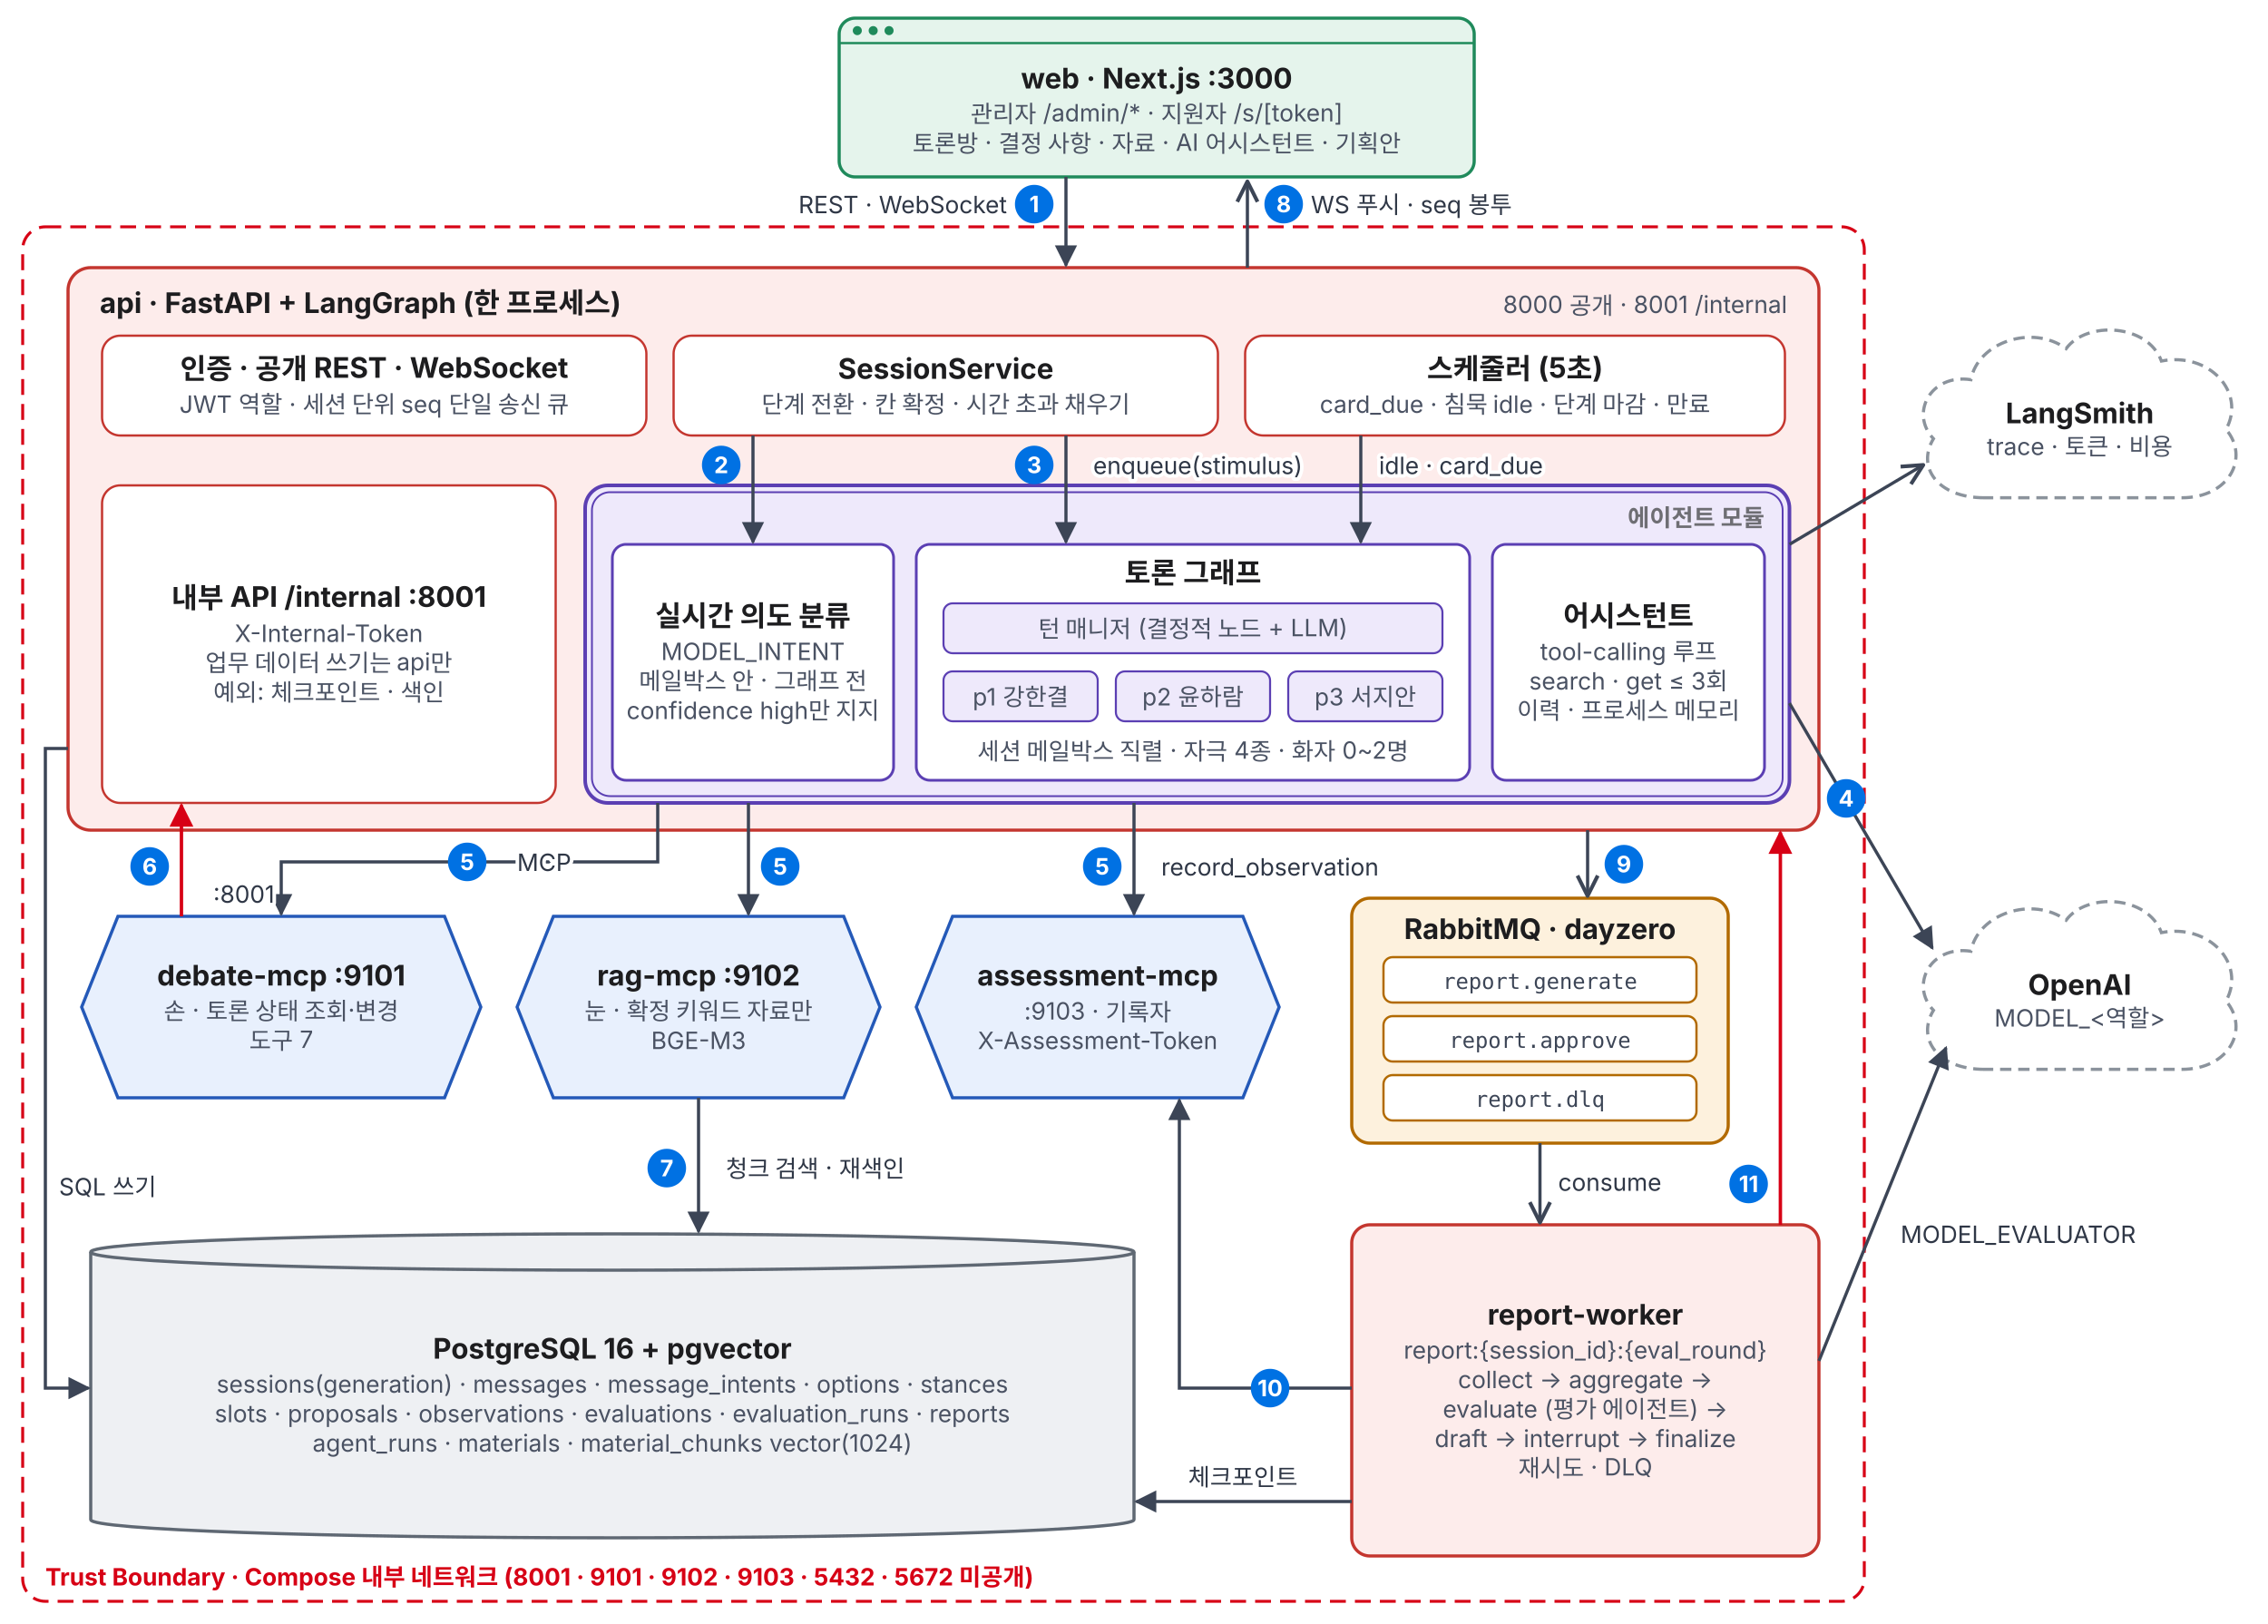
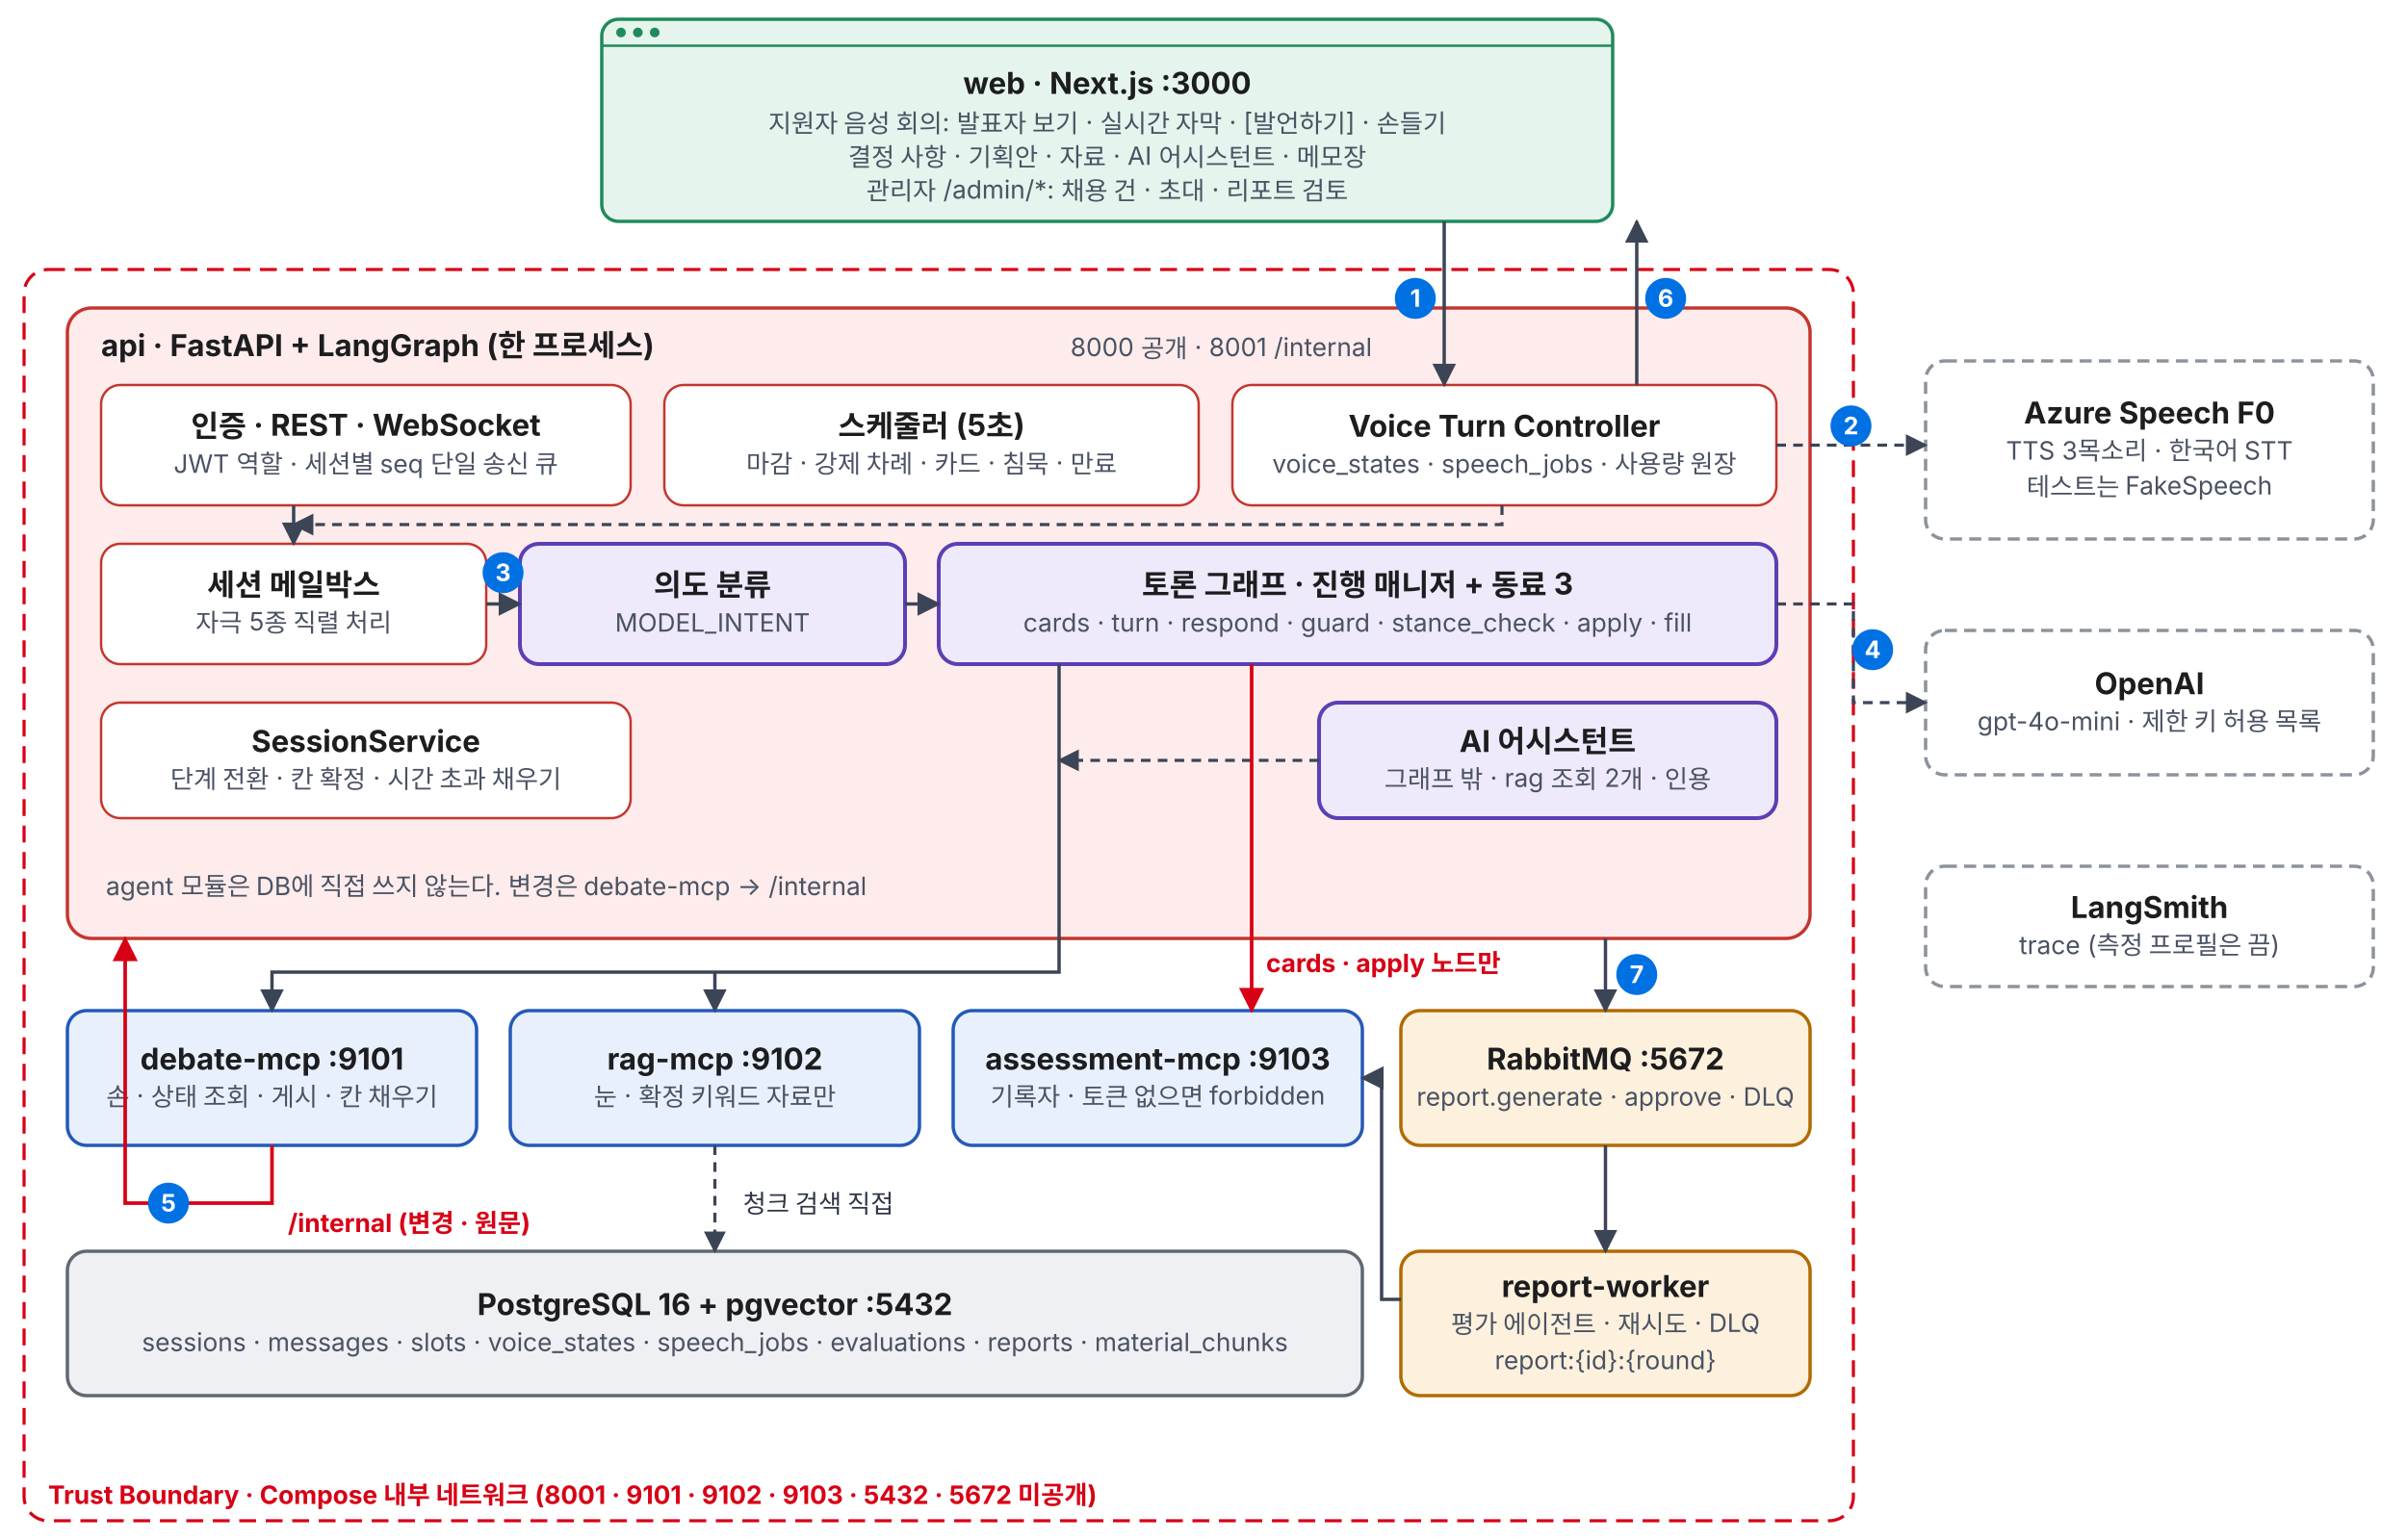
- <svg xmlns="http://www.w3.org/2000/svg" viewBox="0 0 1000 716" width="1000" height="716">
+ <svg xmlns="http://www.w3.org/2000/svg" viewBox="0 0 1000 640" width="1000" height="640">
  <style>
.b-seat{fill:#EEE9FB;stroke:#5B3FB3;stroke-width:.9}
.b-agentstep{fill:#EEE9FB;stroke:#5B3FB3;stroke-width:1.4}
.b-topic2{fill:#FFFFFF;stroke:#D2D2D7;stroke-width:1}
.edge-xd{stroke:#D70015;stroke-width:1.5;fill:none;stroke-dasharray:5 3}
.xmark{stroke:#D70015;stroke-width:2.6;fill:none;stroke-linecap:round}
text{font-family:"Pretendard",-apple-system,BlinkMacSystemFont,"Apple SD Gothic Neo","Noto Sans KR","Malgun Gothic",sans-serif;fill:#1D1D1F}
.t{font-size:12.5px;font-weight:700}
.s{font-size:10.5px;fill:#4A5263}
.tier{font-size:12.5px;font-weight:700;fill:#0066CC}
.mono{font-family:ui-monospace,"SF Mono",Menlo,Consolas,monospace;font-size:9.5px;fill:#3C4556}
.mono-s{font-family:ui-monospace,"SF Mono",Menlo,Consolas,monospace;font-size:8.6px;fill:#3C4556}
.lab{font-size:10.5px;fill:#2F3746}
.lab-t{font-size:10.5px;font-weight:700;fill:#1D1D1F}
.lab-b{font-size:10.5px;fill:#D70015;font-weight:700}
.lab-g{font-size:10.5px;fill:#6E6E73;font-weight:700}
.st{font-size:10px;font-weight:700;fill:#0066CC;font-family:ui-monospace,"SF Mono",Menlo,Consolas,monospace}
.numt{font-size:10px;font-weight:700;fill:#fff}
.halo{paint-order:stroke;stroke:#FFFFFF;stroke-width:3.2px;stroke-linejoin:round}
.numc{fill:#0071E3}
.edge{stroke:#3C4556;stroke-width:1.4;fill:none}
.edge-d{stroke:#3C4556;stroke-width:1.3;fill:none;stroke-dasharray:4 3}
.edge-x{stroke:#D70015;stroke-width:1.5;fill:none}
.ah{fill:#3C4556}
.ahx{fill:#D70015}
.aho{fill:none;stroke:#3C4556;stroke-width:1.5;stroke-linejoin:round}
.bnd{fill:none;stroke:#D70015;stroke-width:1.3;stroke-dasharray:7 4}
.lbnd{fill:none;stroke:#9AA3AD;stroke-width:1.1;stroke-dasharray:3 3}
.life{stroke:#9AA3AD;stroke-width:1;stroke-dasharray:4 4}
.b-web{fill:#E5F4EC;stroke:#1F8A5B;stroke-width:1.4}
.b-web-bar{stroke:#1F8A5B;stroke-width:1}
.b-web-dot{fill:#1F8A5B}
.b-api{fill:#FDECEB;stroke:#C4362F;stroke-width:1.4}
.b-in{fill:#FFFFFF;stroke:#C4362F;stroke-width:1}
.b-agent{fill:#EEE9FB;stroke:#5B3FB3;stroke-width:1.6}
.b-agent-in{fill:none;stroke:#5B3FB3;stroke-width:.8}
.b-mcp{fill:#E8F0FD;stroke:#2459B8;stroke-width:1.4}
.b-mq{fill:#FDF1DD;stroke:#B26A00;stroke-width:1.4}
.b-topic{fill:#FFFFFF;stroke:#B26A00;stroke-width:1}
.b-db{fill:#EEF0F3;stroke:#5F6873;stroke-width:1.4}
.b-ext{fill:#FFFFFF;stroke:#8B939C;stroke-width:1.4;stroke-dasharray:5 3}
.b-node{fill:#FFFFFF;stroke:#5F6873;stroke-width:1.3}
.node-top{fill:#F1F3F6}
.node-side{fill:#E3E7EC}
.b-step{fill:#F3F6FB;stroke:#0071E3;stroke-width:1.2}
.b-state{fill:#E8F2FD;stroke:#0071E3;stroke-width:1.2}
.b-note{fill:#FFFBEF;stroke:#E2CF9E;stroke-width:1}
.b-plug{fill:#FFFFFF;stroke:#5B3FB3;stroke-width:1.2}
.plug{stroke:#5B3FB3;stroke-width:1.3}
.plug-dot{fill:#5B3FB3}
.axis{stroke:#5F6873;stroke-width:1.2}
.tick{stroke:#9AA3AD;stroke-width:1}
.dot{fill:#0071E3}
.dot-rel{fill:#FFFFFF;stroke:#0071E3;stroke-width:1.5}
</style>
-   <rect width="1000" height="716" fill="#FFFFFF" />
+   <rect width="1000" height="640" fill="#FFFFFF" />
  <defs>
-     <marker id="mf-v1" viewBox="0 0 10 10" refX="9" refY="5" markerWidth="7" markerHeight="7" orient="auto-start-reverse">
+     <marker id="mf" viewBox="0 0 10 10" refX="9" refY="5" markerWidth="7" markerHeight="7" orient="auto-start-reverse">
      <path d="M0,0 L10,5 L0,10 z" class="ah" />
    </marker>
-     <marker id="mo-v1" viewBox="0 0 10 10" refX="9" refY="5" markerWidth="8" markerHeight="8" orient="auto-start-reverse">
-       <path d="M1,1 L9,5 L1,9" class="aho" />
-     </marker>
-     <marker id="mx-v1" viewBox="0 0 10 10" refX="9" refY="5" markerWidth="7" markerHeight="7" orient="auto-start-reverse">
+     <marker id="mx" viewBox="0 0 10 10" refX="9" refY="5" markerWidth="7" markerHeight="7" orient="auto-start-reverse">
      <path d="M0,0 L10,5 L0,10 z" class="ahx" />
    </marker>
  </defs>
-   <rect x="10" y="100" width="812" height="606" rx="10" class="bnd" />
-   <text x="20.0" y="699.0" text-anchor="start" class="lab-b">Trust Boundary · Compose 내부 네트워크 (8001 · 9101 · 9102 · 9103 · 5432 · 5672 미공개)</text>
-   <rect x="370" y="8" width="280" height="70" rx="7" class="b-web" />
-   <line x1="370" y1="19" x2="650" y2="19" class="b-web-bar" />
-   <circle cx="378" cy="13.5" r="2" class="b-web-dot" />
-   <circle cx="385" cy="13.5" r="2" class="b-web-dot" />
-   <circle cx="392" cy="13.5" r="2" class="b-web-dot" />
-   <text x="510.0" y="39.0" text-anchor="middle" class="t">web · Next.js :3000</text>
-   <text x="510.0" y="54.0" text-anchor="middle" class="s">관리자 /admin/* · 지원자 /s/[token]</text>
-   <text x="510.0" y="67.0" text-anchor="middle" class="s">토론방 · 결정 사항 · 자료 · AI 어시스턴트 · 기획안</text>
-   <rect x="30" y="118" width="772" height="248" rx="10" class="b-api" />
-   <text x="44.0" y="138.0" text-anchor="start" class="t">api · FastAPI + LangGraph (한 프로세스)</text>
-   <text x="788.0" y="138.0" text-anchor="end" class="s">8000 공개 · 8001 /internal</text>
-   <rect x="45" y="148" width="240" height="44" rx="8" class="b-in" />
-   <text x="165.0" y="167.0" text-anchor="middle" class="t">인증 · 공개 REST · WebSocket</text>
-   <text x="165.0" y="182.0" text-anchor="middle" class="s">JWT 역할 · 세션 단위 seq 단일 송신 큐</text>
-   <rect x="297" y="148" width="240" height="44" rx="8" class="b-in" />
-   <text x="417.0" y="167.0" text-anchor="middle" class="t">SessionService</text>
-   <text x="417.0" y="182.0" text-anchor="middle" class="s">단계 전환 · 칸 확정 · 시간 초과 채우기</text>
-   <rect x="549" y="148" width="238" height="44" rx="8" class="b-in" />
-   <text x="668.0" y="167.0" text-anchor="middle" class="t">스케줄러 (5초)</text>
-   <text x="668.0" y="182.0" text-anchor="middle" class="s">card_due · 침묵 idle · 단계 마감 · 만료</text>
-   <rect x="45" y="214" width="200" height="140" rx="8" class="b-in" />
-   <text x="145.0" y="268.0" text-anchor="middle" class="t">내부 API /internal :8001</text>
-   <text x="145.0" y="283.0" text-anchor="middle" class="s">X-Internal-Token</text>
-   <text x="145.0" y="296.0" text-anchor="middle" class="s">업무 데이터 쓰기는 api만</text>
-   <text x="145.0" y="309.0" text-anchor="middle" class="s">예외: 체크포인트 · 색인</text>
-   <rect x="258" y="214" width="531" height="140" rx="10" class="b-agent" />
-   <rect x="261" y="217" width="525" height="134" rx="8" class="b-agent-in" />
-   <text x="778.0" y="232.0" text-anchor="end" class="lab-g">에이전트 모듈</text>
-   <rect x="270" y="240" width="124" height="104" rx="6" class="b-plug" />
-   <text x="332.0" y="276.0" text-anchor="middle" class="t">실시간 의도 분류</text>
-   <text x="332.0" y="291.0" text-anchor="middle" class="s">MODEL_INTENT</text>
-   <text x="332.0" y="304.0" text-anchor="middle" class="s">메일박스 안 · 그래프 전</text>
-   <text x="332.0" y="317.0" text-anchor="middle" class="s">confidence high만 지지</text>
-   <rect x="404" y="240" width="244" height="104" rx="6" class="b-plug" />
-   <text x="526.0" y="257.0" text-anchor="middle" class="t">토론 그래프</text>
-   <rect x="416" y="266" width="220" height="22" rx="4" class="b-seat" />
-   <text x="526.0" y="281.0" text-anchor="middle" class="s">턴 매니저 (결정적 노드 + LLM)</text>
-   <rect x="416" y="296" width="68" height="22" rx="4" class="b-seat" />
-   <text x="450.0" y="311.0" text-anchor="middle" class="s">p1 강한결</text>
-   <rect x="492" y="296" width="68" height="22" rx="4" class="b-seat" />
-   <text x="526.0" y="311.0" text-anchor="middle" class="s">p2 윤하람</text>
-   <rect x="568" y="296" width="68" height="22" rx="4" class="b-seat" />
-   <text x="602.0" y="311.0" text-anchor="middle" class="s">p3 서지안</text>
-   <text x="526.0" y="335.0" text-anchor="middle" class="s">세션 메일박스 직렬 · 자극 4종 · 화자 0~2명</text>
-   <rect x="658" y="240" width="120" height="104" rx="6" class="b-plug" />
-   <text x="718.0" y="276.0" text-anchor="middle" class="t">어시스턴트</text>
-   <text x="718.0" y="291.0" text-anchor="middle" class="s">tool-calling 루프</text>
-   <text x="718.0" y="304.0" text-anchor="middle" class="s">search · get ≤ 3회</text>
-   <text x="718.0" y="317.0" text-anchor="middle" class="s">이력 · 프로세스 메모리</text>
-   <path d="M22,58 C8,58 2,48 7,39 C0,31 6,18 18,20 C20,8 36,2 46,10 C52,1 70,2 74,14 C88,11 99,24 93,36 C100,45 94,58 80,58 Z" transform="translate(842,140) scale(1.500,1.370)" class="b-ext" vector-effect="non-scaling-stroke" />
-   <text x="917.0" y="186.6" text-anchor="middle" class="t">LangSmith</text>
-   <text x="917.0" y="200.6" text-anchor="middle" class="s">trace · 토큰 · 비용</text>
-   <path d="M22,58 C8,58 2,48 7,39 C0,31 6,18 18,20 C20,8 36,2 46,10 C52,1 70,2 74,14 C88,11 99,24 93,36 C100,45 94,58 80,58 Z" transform="translate(842,392) scale(1.500,1.370)" class="b-ext" vector-effect="non-scaling-stroke" />
-   <text x="917.0" y="438.6" text-anchor="middle" class="t">OpenAI</text>
-   <text x="917.0" y="452.6" text-anchor="middle" class="s">MODEL_&lt;역할&gt;</text>
-   <polygon points="52,404 196,404 212,444.0 196,484 52,484 36,444.0" class="b-mcp" />
-   <text x="124.0" y="434.5" text-anchor="middle" class="t">debate-mcp :9101</text>
-   <text x="124.0" y="449.5" text-anchor="middle" class="s">손 · 토론 상태 조회·변경</text>
-   <text x="124.0" y="462.5" text-anchor="middle" class="s">도구 7</text>
-   <polygon points="244,404 372,404 388,444.0 372,484 244,484 228,444.0" class="b-mcp" />
-   <text x="308.0" y="434.5" text-anchor="middle" class="t">rag-mcp :9102</text>
-   <text x="308.0" y="449.5" text-anchor="middle" class="s">눈 · 확정 키워드 자료만</text>
-   <text x="308.0" y="462.5" text-anchor="middle" class="s">BGE-M3</text>
-   <polygon points="420,404 548,404 564,444.0 548,484 420,484 404,444.0" class="b-mcp" />
-   <text x="484.0" y="434.5" text-anchor="middle" class="t">assessment-mcp</text>
-   <text x="484.0" y="449.5" text-anchor="middle" class="s">:9103 · 기록자</text>
-   <text x="484.0" y="462.5" text-anchor="middle" class="s">X-Assessment-Token</text>
-   <rect x="596" y="396" width="166" height="108" rx="8" class="b-mq" />
-   <text x="679.0" y="414.0" text-anchor="middle" class="t">RabbitMQ · dayzero</text>
-   <rect x="610" y="422" width="138" height="20" rx="4" class="b-topic" />
-   <text x="679.0" y="436.0" text-anchor="middle" class="mono">report.generate</text>
-   <rect x="610" y="448" width="138" height="20" rx="4" class="b-topic" />
-   <text x="679.0" y="462.0" text-anchor="middle" class="mono">report.approve</text>
-   <rect x="610" y="474" width="138" height="20" rx="4" class="b-topic" />
-   <text x="679.0" y="488.0" text-anchor="middle" class="mono">report.dlq</text>
-   <rect x="596" y="540" width="206" height="146" rx="8" class="b-api" />
-   <text x="699.0" y="584.0" text-anchor="middle" class="t">report-worker</text>
-   <text x="699.0" y="599.0" text-anchor="middle" class="s">report:{session_id}:{eval_round}</text>
-   <text x="699.0" y="612.0" text-anchor="middle" class="s">collect → aggregate →</text>
-   <text x="699.0" y="625.0" text-anchor="middle" class="s">evaluate (평가 에이전트) →</text>
-   <text x="699.0" y="638.0" text-anchor="middle" class="s">draft → interrupt → finalize</text>
-   <text x="699.0" y="651.0" text-anchor="middle" class="s">재시도 · DLQ</text>
-   <path d="M40,552 A230.0,8 0 0 1 500,552 L500,670 A230.0,8 0 0 1 40,670 Z" class="b-db" />
-   <path d="M40,552 A230.0,8 0 0 0 500,552" class="b-db" fill="none" />
-   <text x="270.0" y="599.0" text-anchor="middle" class="t">PostgreSQL 16 + pgvector</text>
-   <text x="270.0" y="614.0" text-anchor="middle" class="s">sessions(generation) · messages · message_intents · options · stances</text>
-   <text x="270.0" y="627.0" text-anchor="middle" class="s">slots · proposals · observations · evaluations · evaluation_runs · reports</text>
-   <text x="270.0" y="640.0" text-anchor="middle" class="s">agent_runs · materials · material_chunks vector(1024)</text>
-   <line x1="470" y1="78" x2="470" y2="117" class="edge" marker-end="url(#mf-v1)" />
-   <circle cx="456" cy="90" r="8.5" class="numc" />
-   <text x="456.0" y="93.6" text-anchor="middle" class="numt">1</text>
-   <text x="444.0" y="94.0" text-anchor="end" class="lab halo">REST · WebSocket</text>
-   <line x1="550" y1="118" x2="550" y2="80" class="edge" marker-end="url(#mo-v1)" />
-   <circle cx="566" cy="90" r="8.5" class="numc" />
-   <text x="566.0" y="93.6" text-anchor="middle" class="numt">8</text>
-   <text x="578.0" y="94.0" text-anchor="start" class="lab halo">WS 푸시 · seq 봉투</text>
-   <line x1="332" y1="192" x2="332" y2="239" class="edge" marker-end="url(#mf-v1)" />
-   <circle cx="318" cy="205" r="8.5" class="numc" />
-   <text x="318.0" y="208.6" text-anchor="middle" class="numt">2</text>
-   <line x1="470" y1="192" x2="470" y2="239" class="edge" marker-end="url(#mf-v1)" />
-   <circle cx="456" cy="205" r="8.5" class="numc" />
-   <text x="456.0" y="208.6" text-anchor="middle" class="numt">3</text>
-   <text x="482.0" y="209.0" text-anchor="start" class="lab halo">enqueue(stimulus)</text>
-   <line x1="600" y1="192" x2="600" y2="239" class="edge" marker-end="url(#mf-v1)" />
-   <text x="608.0" y="209.0" text-anchor="start" class="lab halo">idle · card_due</text>
-   <line x1="789" y1="310" x2="852" y2="418" class="edge" marker-end="url(#mf-v1)" />
-   <circle cx="814" cy="352" r="8.5" class="numc" />
-   <text x="814.0" y="355.6" text-anchor="middle" class="numt">4</text>
-   <line x1="789" y1="240" x2="848" y2="205" class="edge" marker-end="url(#mo-v1)" />
-   <polyline points="290,354 290,380 124,380 124,403" class="edge" marker-end="url(#mf-v1)" />
-   <circle cx="206" cy="380" r="8.5" class="numc" />
-   <text x="206.0" y="383.6" text-anchor="middle" class="numt">5</text>
-   <text x="228.0" y="384.0" text-anchor="start" class="lab halo">MCP</text>
-   <line x1="330" y1="354" x2="330" y2="403" class="edge" marker-end="url(#mf-v1)" />
-   <circle cx="344" cy="382" r="8.5" class="numc" />
-   <text x="344.0" y="385.6" text-anchor="middle" class="numt">5</text>
-   <line x1="500" y1="354" x2="500" y2="403" class="edge" marker-end="url(#mf-v1)" />
-   <circle cx="486" cy="382" r="8.5" class="numc" />
-   <text x="486.0" y="385.6" text-anchor="middle" class="numt">5</text>
-   <text x="512.0" y="386.0" text-anchor="start" class="lab halo">record_observation</text>
-   <line x1="80" y1="404" x2="80" y2="355" class="edge-x" marker-end="url(#mx-v1)" />
-   <circle cx="66" cy="382" r="8.5" class="numc" />
-   <text x="66.0" y="385.6" text-anchor="middle" class="numt">6</text>
-   <text x="94.0" y="398.0" text-anchor="start" class="lab halo">:8001</text>
-   <line x1="308" y1="484" x2="308" y2="543" class="edge" marker-end="url(#mf-v1)" />
-   <circle cx="294" cy="515" r="8.5" class="numc" />
-   <text x="294.0" y="518.6" text-anchor="middle" class="numt">7</text>
-   <text x="320.0" y="519.0" text-anchor="start" class="lab halo">청크 검색 · 재색인</text>
-   <polyline points="30,330 20,330 20,612 39,612" class="edge" marker-end="url(#mf-v1)" />
-   <text x="26.0" y="527.0" text-anchor="start" class="lab halo">SQL 쓰기</text>
-   <line x1="700" y1="366" x2="700" y2="395" class="edge" marker-end="url(#mo-v1)" />
-   <circle cx="716" cy="381" r="8.5" class="numc" />
-   <text x="716.0" y="384.6" text-anchor="middle" class="numt">9</text>
-   <line x1="679" y1="504" x2="679" y2="539" class="edge" marker-end="url(#mo-v1)" />
-   <text x="687.0" y="525.0" text-anchor="start" class="lab halo">consume</text>
-   <polyline points="596,612 520,612 520,485" class="edge" marker-end="url(#mf-v1)" />
-   <circle cx="560" cy="612" r="8.5" class="numc" />
-   <text x="560.0" y="615.6" text-anchor="middle" class="numt">10</text>
-   <polyline points="785,540 785,367" class="edge-x" marker-end="url(#mx-v1)" />
-   <circle cx="771" cy="522" r="8.5" class="numc" />
-   <text x="771.0" y="525.6" text-anchor="middle" class="numt">11</text>
-   <line x1="802" y1="600" x2="858" y2="462" class="edge" marker-end="url(#mf-v1)" />
-   <text x="838.0" y="548.0" text-anchor="start" class="lab halo">MODEL_EVALUATOR</text>
-   <line x1="596" y1="662" x2="501" y2="662" class="edge" marker-end="url(#mf-v1)" />
-   <text x="548.0" y="655.0" text-anchor="middle" class="lab halo">체크포인트</text>
+   <rect x="10" y="112" width="760" height="520" rx="10" class="bnd" />
+   <text x="20" y="625" text-anchor="start" class="lab-b">Trust Boundary · Compose 내부 네트워크 (8001 · 9101 · 9102 · 9103 · 5432 · 5672 미공개)</text>
+   <rect x="250" y="8" width="420" height="84" rx="7" class="b-web" />
+   <line x1="250" y1="19" x2="670" y2="19" class="b-web-bar" />
+   <circle cx="258" cy="13.5" r="2" class="b-web-dot" />
+   <circle cx="265" cy="13.5" r="2" class="b-web-dot" />
+   <circle cx="272" cy="13.5" r="2" class="b-web-dot" />
+   <text x="460" y="39" text-anchor="middle" class="t">web · Next.js :3000</text>
+   <text x="460" y="55" text-anchor="middle" class="s">지원자 음성 회의: 발표자 보기 · 실시간 자막 · [발언하기] · 손들기</text>
+   <text x="460" y="69" text-anchor="middle" class="s">결정 사항 · 기획안 · 자료 · AI 어시스턴트 · 메모장</text>
+   <text x="460" y="83" text-anchor="middle" class="s">관리자 /admin/*: 채용 건 · 초대 · 리포트 검토</text>
+   <rect x="28" y="128" width="724" height="262" rx="10" class="b-api" />
+   <text x="42" y="148" text-anchor="start" class="t">api · FastAPI + LangGraph (한 프로세스)</text>
+   <text x="570" y="148" text-anchor="end" class="s">8000 공개 · 8001 /internal</text>
+   <rect x="42" y="160" width="220" height="50" rx="8" class="b-in" />
+   <text x="152.0" y="181.5" text-anchor="middle" class="t">인증 · REST · WebSocket</text>
+   <text x="152.0" y="196.5" text-anchor="middle" class="s">JWT 역할 · 세션별 seq 단일 송신 큐</text>
+   <rect x="276" y="160" width="222" height="50" rx="8" class="b-in" />
+   <text x="387.0" y="181.5" text-anchor="middle" class="t">스케줄러 (5초)</text>
+   <text x="387.0" y="196.5" text-anchor="middle" class="s">마감 · 강제 차례 · 카드 · 침묵 · 만료</text>
+   <rect x="512" y="160" width="226" height="50" rx="8" class="b-in" />
+   <text x="625.0" y="181.5" text-anchor="middle" class="t">Voice Turn Controller</text>
+   <text x="625.0" y="196.5" text-anchor="middle" class="s">voice_states · speech_jobs · 사용량 원장</text>
+   <rect x="42" y="226" width="160" height="50" rx="8" class="b-in" />
+   <text x="122.0" y="247.5" text-anchor="middle" class="t">세션 메일박스</text>
+   <text x="122.0" y="262.5" text-anchor="middle" class="s">자극 5종 직렬 처리</text>
+   <rect x="216" y="226" width="160" height="50" rx="8" class="b-agent" />
+   <text x="296.0" y="247.5" text-anchor="middle" class="t">의도 분류</text>
+   <text x="296.0" y="262.5" text-anchor="middle" class="s">MODEL_INTENT</text>
+   <rect x="390" y="226" width="348" height="50" rx="8" class="b-agent" />
+   <text x="564.0" y="247.5" text-anchor="middle" class="t">토론 그래프 · 진행 매니저 + 동료 3</text>
+   <text x="564.0" y="262.5" text-anchor="middle" class="s">cards · turn · respond · guard · stance_check · apply · fill</text>
+   <rect x="42" y="292" width="220" height="48" rx="8" class="b-in" />
+   <text x="152.0" y="312.5" text-anchor="middle" class="t">SessionService</text>
+   <text x="152.0" y="327.5" text-anchor="middle" class="s">단계 전환 · 칸 확정 · 시간 초과 채우기</text>
+   <rect x="548" y="292" width="190" height="48" rx="8" class="b-agent" />
+   <text x="643.0" y="312.5" text-anchor="middle" class="t">AI 어시스턴트</text>
+   <text x="643.0" y="327.5" text-anchor="middle" class="s">그래프 밖 · rag 조회 2개 · 인용</text>
+   <text x="44" y="372" text-anchor="start" class="s">agent 모듈은 DB에 직접 쓰지 않는다. 변경은 debate-mcp → /internal</text>
+   <rect x="800" y="150" width="186" height="74" rx="8" class="b-ext" />
+   <text x="893.0" y="176.0" text-anchor="middle" class="t">Azure Speech F0</text>
+   <text x="893.0" y="191.0" text-anchor="middle" class="s">TTS 3목소리 · 한국어 STT</text>
+   <text x="893.0" y="206.0" text-anchor="middle" class="s">테스트는 FakeSpeech</text>
+   <rect x="800" y="262" width="186" height="60" rx="8" class="b-ext" />
+   <text x="893.0" y="288.5" text-anchor="middle" class="t">OpenAI</text>
+   <text x="893.0" y="303.5" text-anchor="middle" class="s">gpt-4o-mini · 제한 키 허용 목록</text>
+   <rect x="800" y="360" width="186" height="50" rx="8" class="b-ext" />
+   <text x="893.0" y="381.5" text-anchor="middle" class="t">LangSmith</text>
+   <text x="893.0" y="396.5" text-anchor="middle" class="s">trace (측정 프로필은 끔)</text>
+   <rect x="28" y="420" width="170" height="56" rx="8" class="b-mcp" />
+   <text x="113.0" y="444.5" text-anchor="middle" class="t">debate-mcp :9101</text>
+   <text x="113.0" y="459.5" text-anchor="middle" class="s">손 · 상태 조회 · 게시 · 칸 채우기</text>
+   <rect x="212" y="420" width="170" height="56" rx="8" class="b-mcp" />
+   <text x="297.0" y="444.5" text-anchor="middle" class="t">rag-mcp :9102</text>
+   <text x="297.0" y="459.5" text-anchor="middle" class="s">눈 · 확정 키워드 자료만</text>
+   <rect x="396" y="420" width="170" height="56" rx="8" class="b-mcp" />
+   <text x="481.0" y="444.5" text-anchor="middle" class="t">assessment-mcp :9103</text>
+   <text x="481.0" y="459.5" text-anchor="middle" class="s">기록자 · 토큰 없으면 forbidden</text>
+   <rect x="582" y="420" width="170" height="56" rx="8" class="b-mq" />
+   <text x="667.0" y="444.5" text-anchor="middle" class="t">RabbitMQ :5672</text>
+   <text x="667.0" y="459.5" text-anchor="middle" class="s">report.generate · approve · DLQ</text>
+   <rect x="28" y="520" width="538" height="60" rx="8" class="b-db" />
+   <text x="297.0" y="546.5" text-anchor="middle" class="t">PostgreSQL 16 + pgvector :5432</text>
+   <text x="297.0" y="561.5" text-anchor="middle" class="s">sessions · messages · slots · voice_states · speech_jobs · evaluations · reports · material_chunks</text>
+   <rect x="582" y="520" width="170" height="60" rx="8" class="b-mq" />
+   <text x="667.0" y="539.0" text-anchor="middle" class="t">report-worker</text>
+   <text x="667.0" y="554.0" text-anchor="middle" class="s">평가 에이전트 · 재시도 · DLQ</text>
+   <text x="667.0" y="569.0" text-anchor="middle" class="s">report:{id}:{round}</text>
+   <path d="M600,92 L600,160" class="edge" marker-end="url(#mf)" />
+   <circle cx="588" cy="124" r="8.5" class="numc" />
+   <text x="588" y="127.5" text-anchor="middle" class="numt">1</text>
+   <path d="M680,160 L680,92" class="edge" marker-end="url(#mf)" />
+   <circle cx="692" cy="124" r="8.5" class="numc" />
+   <text x="692" y="127.5" text-anchor="middle" class="numt">6</text>
+   <path d="M738,185 L800,185" class="edge-d" marker-end="url(#mf)" />
+   <circle cx="769" cy="177" r="8.5" class="numc" />
+   <text x="769" y="180.5" text-anchor="middle" class="numt">2</text>
+   <path d="M122,210 L122,226" class="edge" marker-end="url(#mf)" />
+   <path d="M624,210 L624,218 L122,218" class="edge-d" marker-end="url(#mf)" />
+   <path d="M202,251 L216,251" class="edge" marker-end="url(#mf)" />
+   <circle cx="209" cy="238" r="8.5" class="numc" />
+   <text x="209" y="241.5" text-anchor="middle" class="numt">3</text>
+   <path d="M376,251 L390,251" class="edge" marker-end="url(#mf)" />
+   <path d="M738,251 L770,251 L770,292 L800,292" class="edge-d" marker-end="url(#mf)" />
+   <circle cx="778" cy="270" r="8.5" class="numc" />
+   <text x="778" y="273.5" text-anchor="middle" class="numt">4</text>
+   <path d="M440,276 L440,404 L113,404 L113,420" class="edge" marker-end="url(#mf)" />
+   <path d="M297,404 L297,420" class="edge" marker-end="url(#mf)" />
+   <path d="M548,316 L440,316" class="edge-d" marker-end="url(#mf)" />
+   <path d="M520,276 L520,420" class="edge-x" marker-end="url(#mx)" />
+   <text x="526" y="404" text-anchor="start" class="lab-b">cards · apply 노드만</text>
+   <path d="M113,476 L113,500 L52,500 L52,390" class="edge-x" marker-end="url(#mx)" />
+   <circle cx="70" cy="500" r="8.5" class="numc" />
+   <text x="70" y="503.5" text-anchor="middle" class="numt">5</text>
+   <text x="170" y="512" text-anchor="middle" class="lab-b halo">/internal (변경 · 원문)</text>
+   <path d="M297,476 L297,520" class="edge-d" marker-end="url(#mf)" />
+   <text x="340" y="504" text-anchor="middle" class="lab halo">청크 검색 직접</text>
+   <path d="M667,390 L667,420" class="edge" marker-end="url(#mf)" />
+   <circle cx="680" cy="405" r="8.5" class="numc" />
+   <text x="680" y="408.5" text-anchor="middle" class="numt">7</text>
+   <path d="M667,476 L667,520" class="edge" marker-end="url(#mf)" />
+   <path d="M582,540 L574,540 L574,448 L566,448" class="edge" marker-end="url(#mf)" />
</svg>
